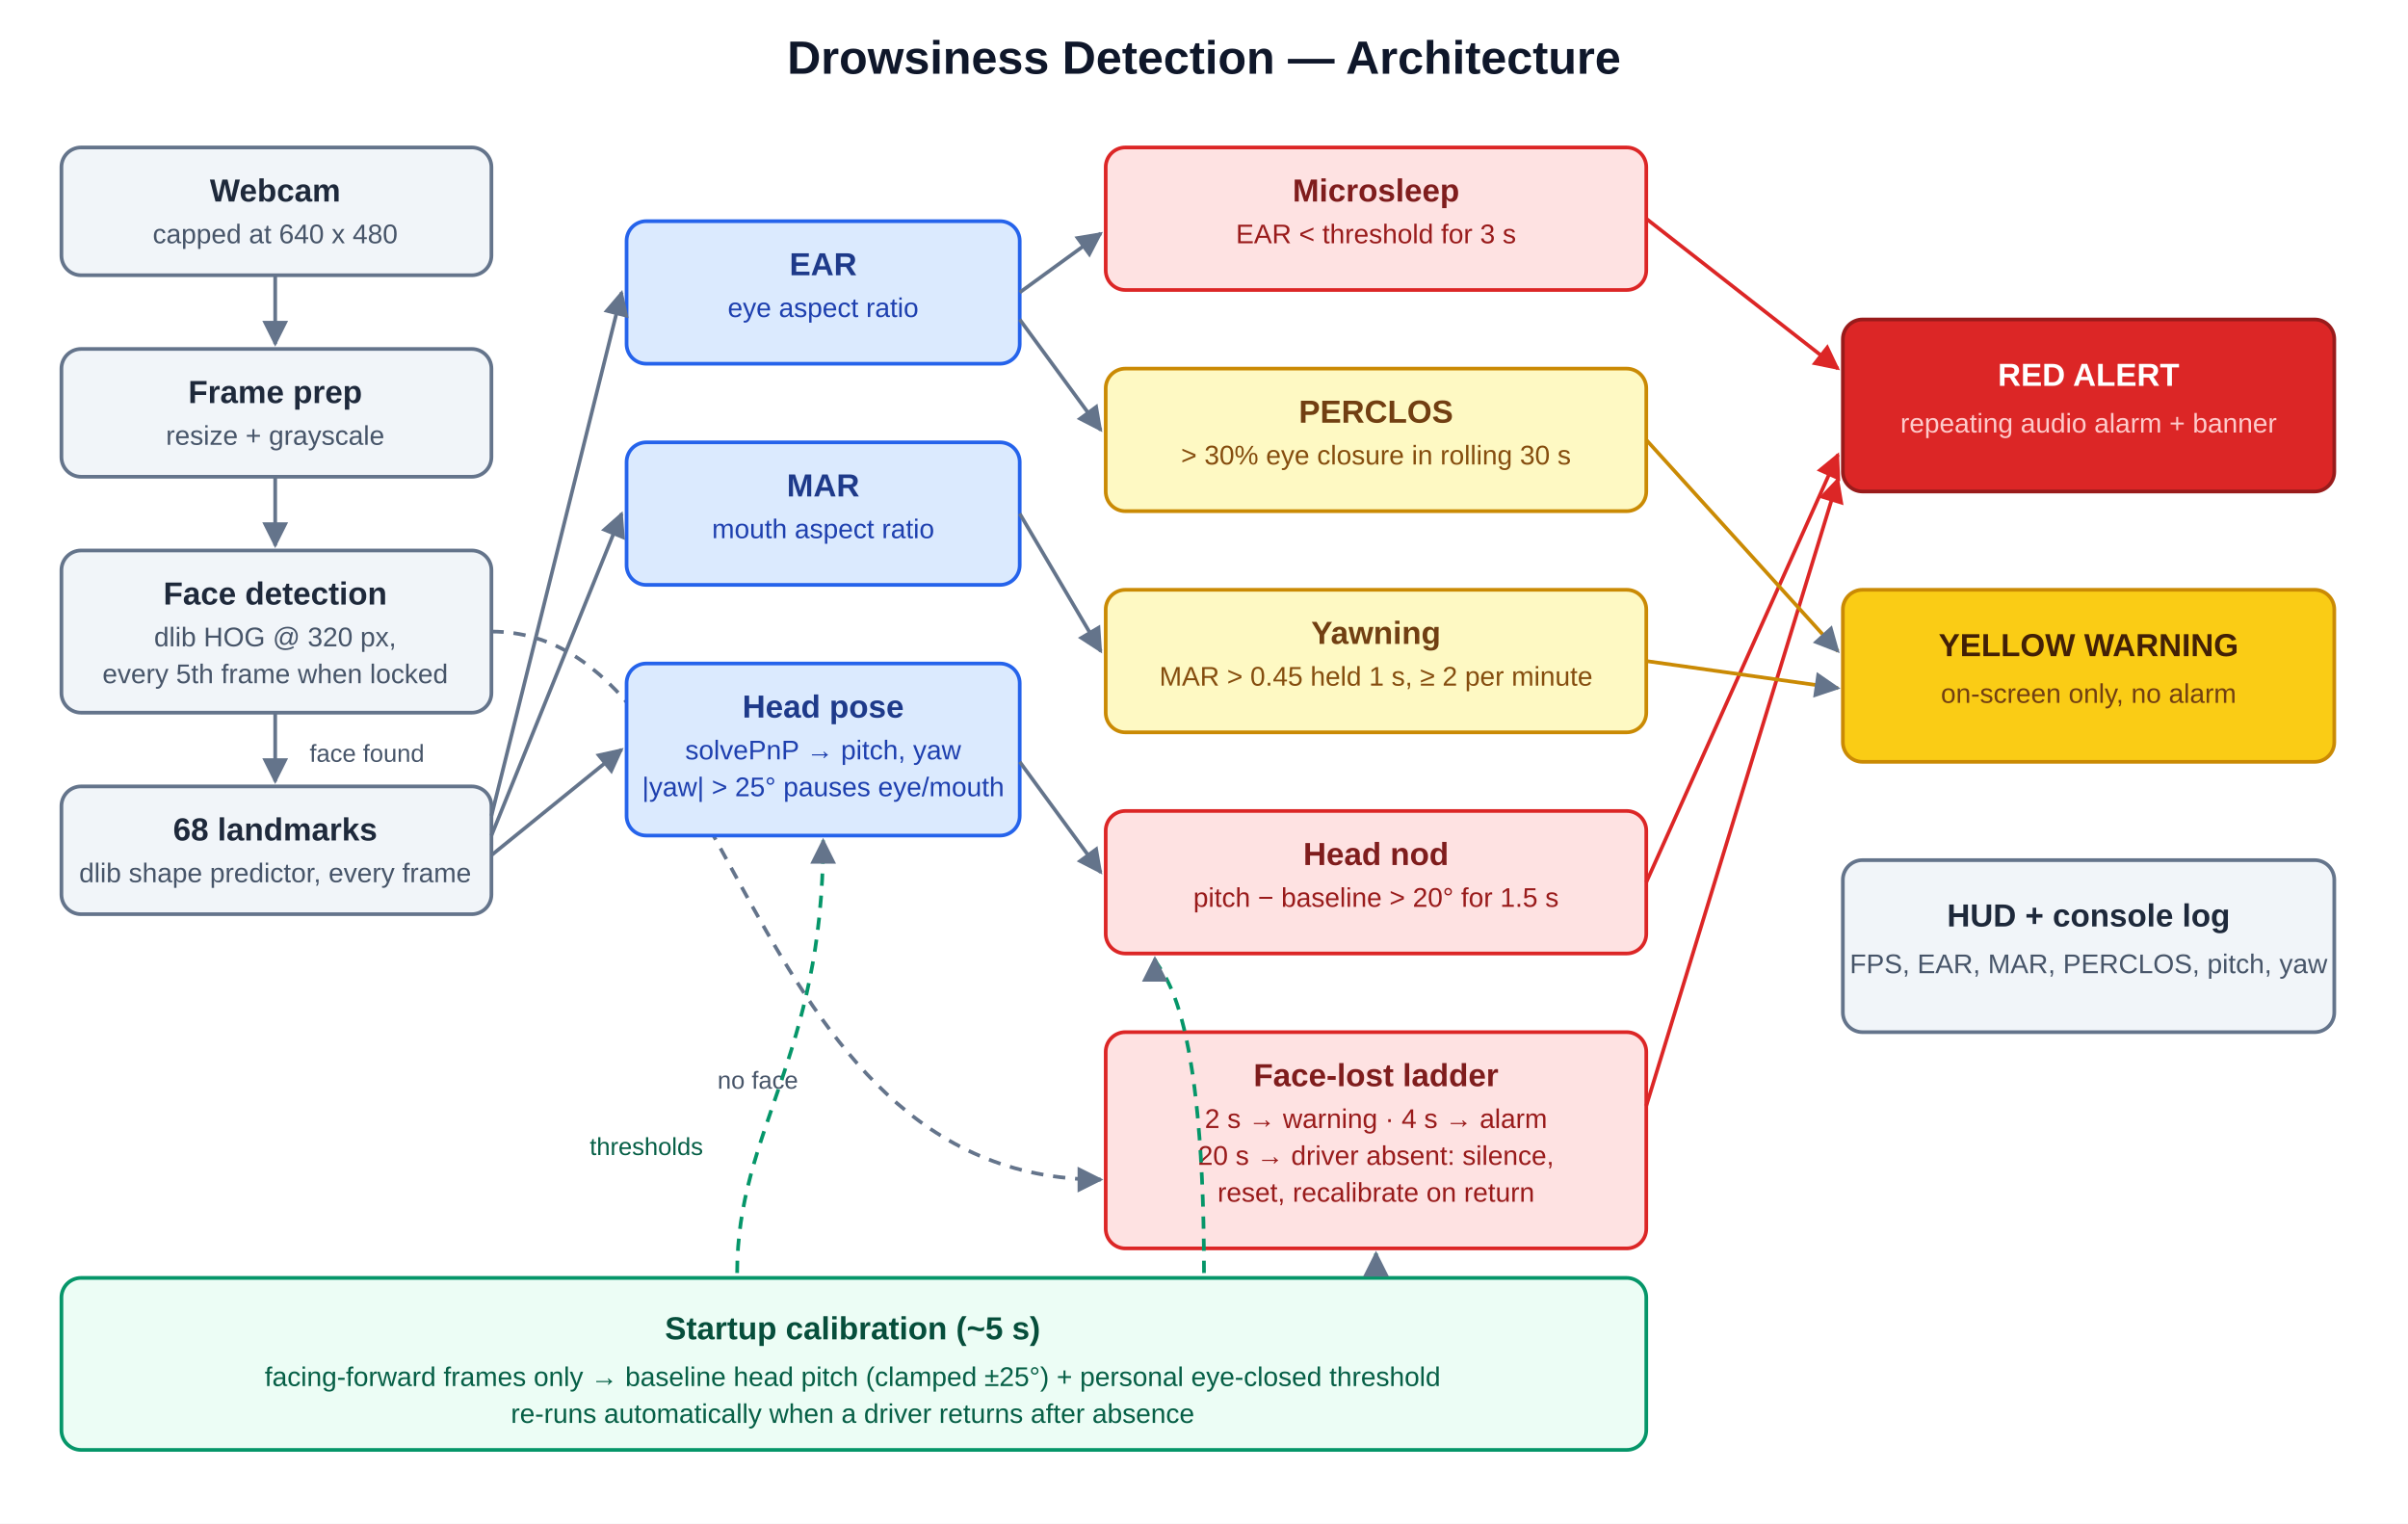
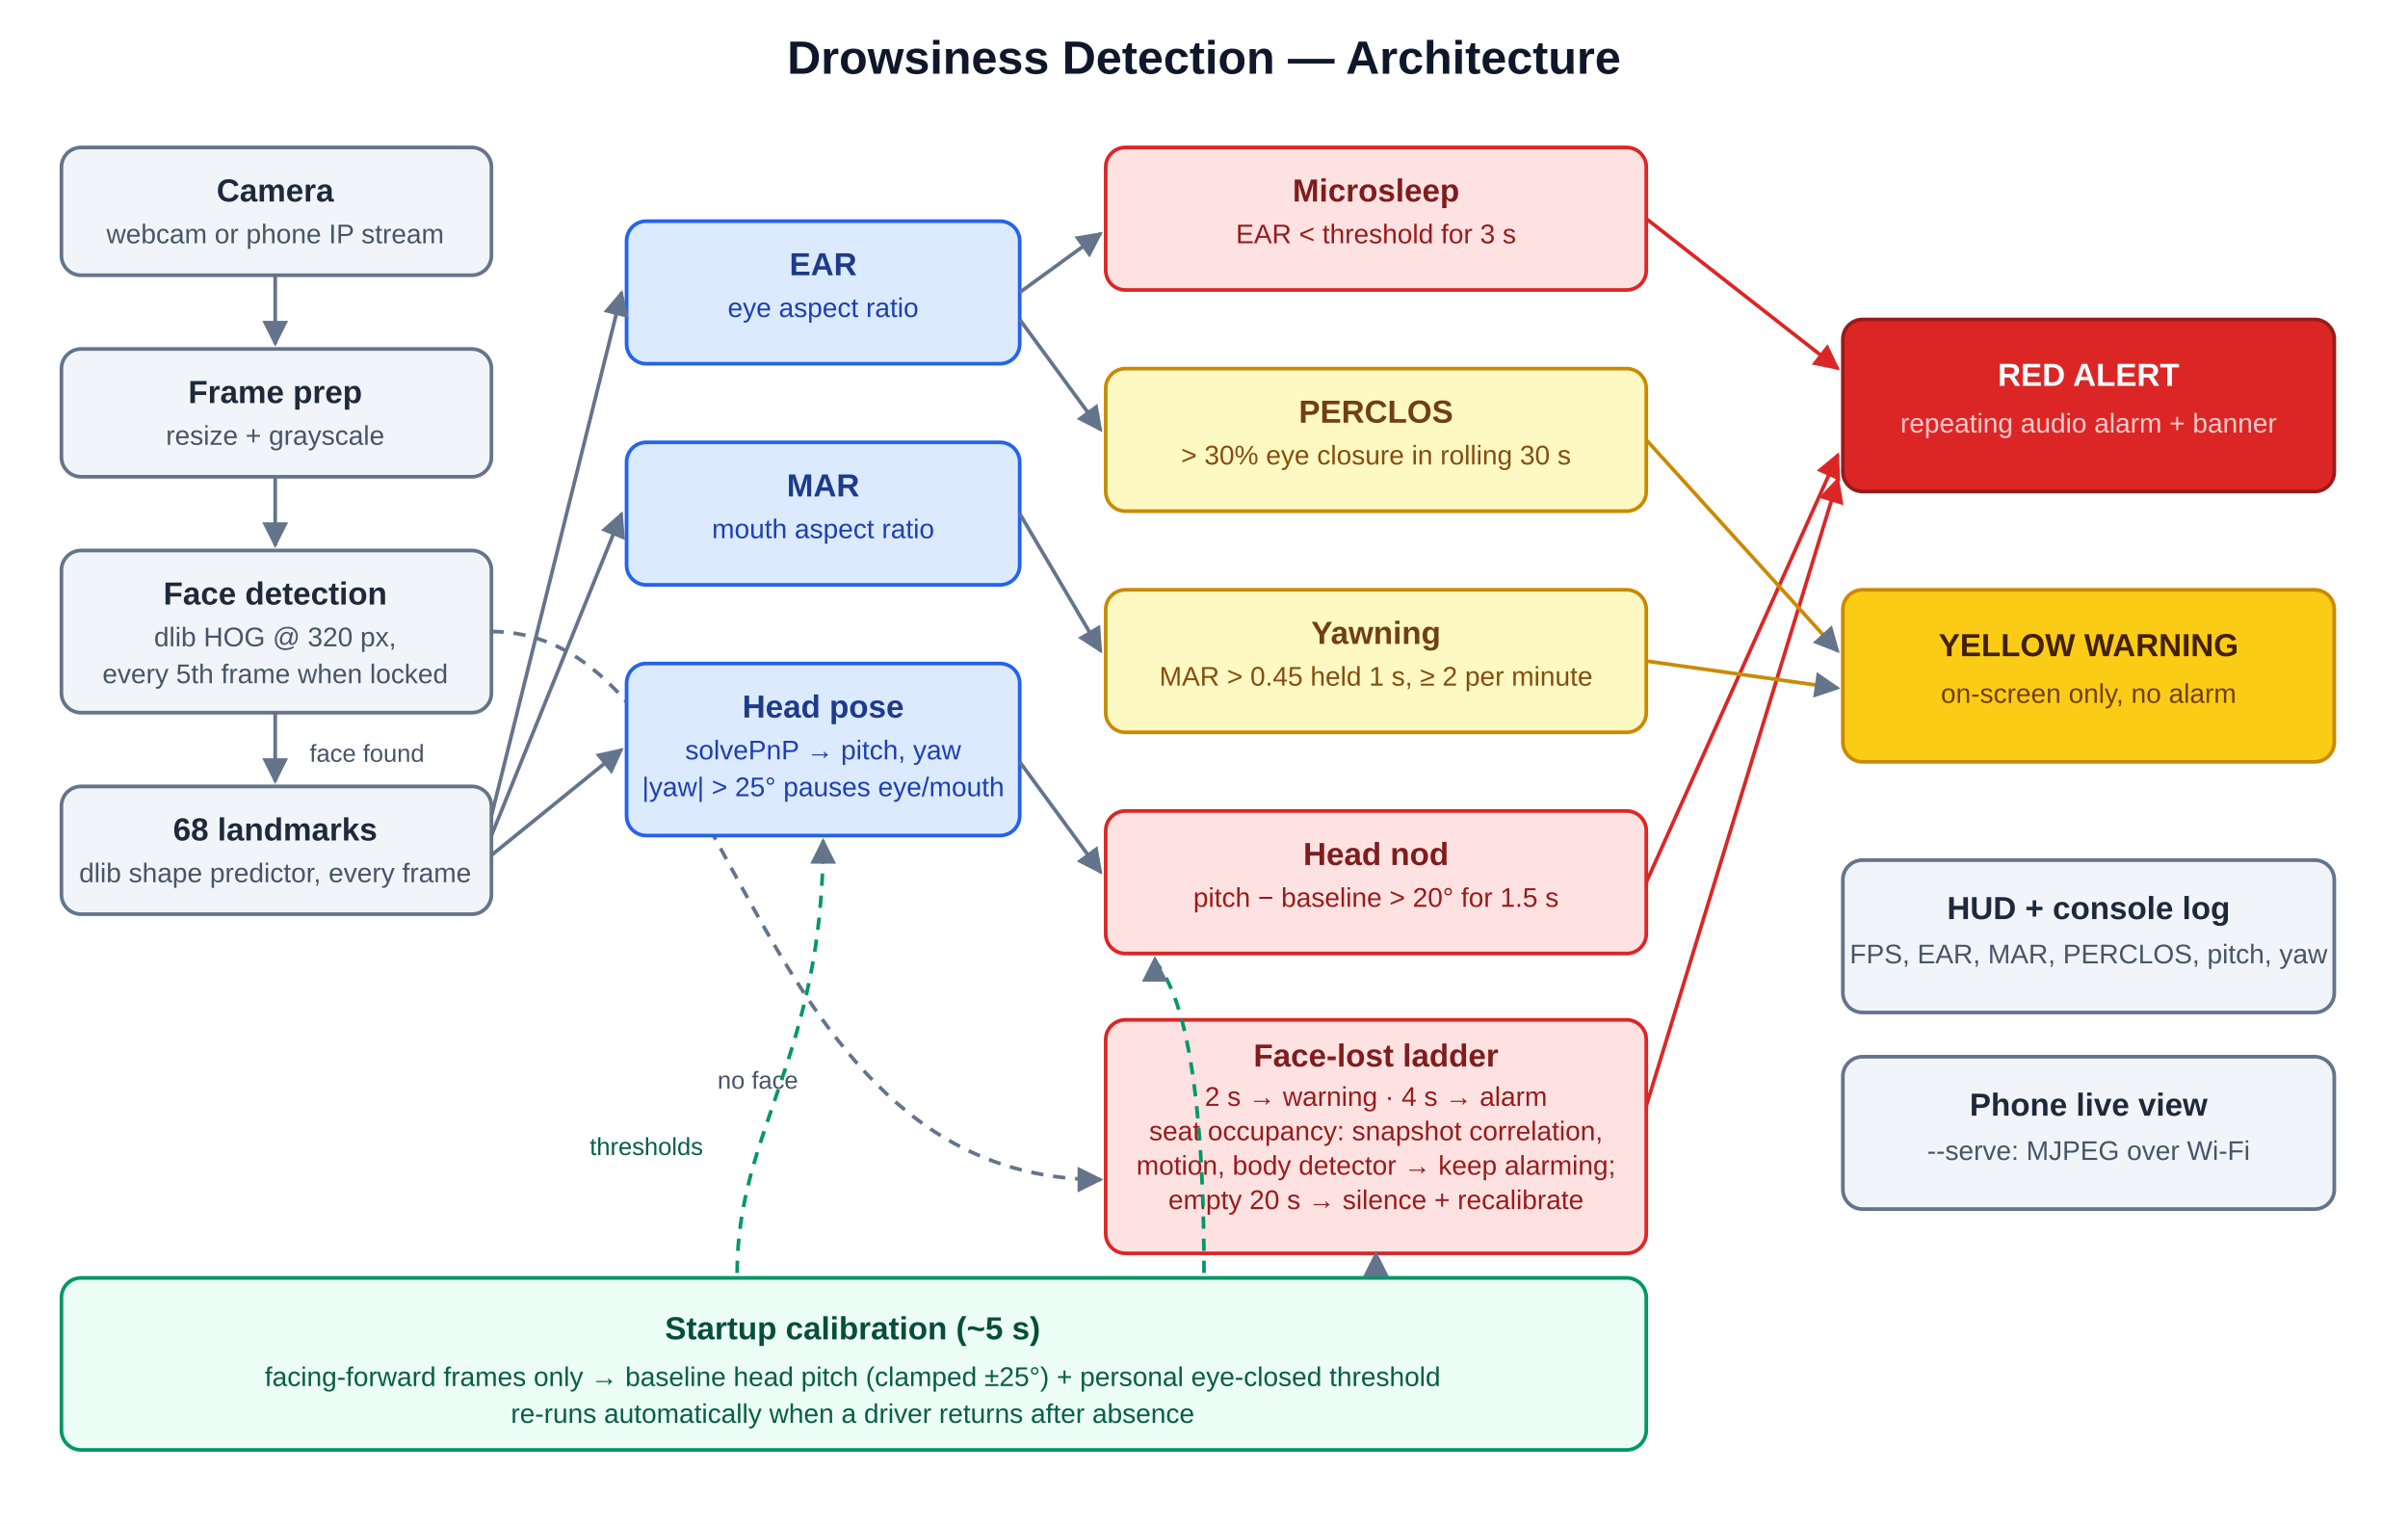
<svg xmlns="http://www.w3.org/2000/svg" viewBox="0 0 980 620" font-family="Segoe UI, Arial, sans-serif">
  <defs>
    <marker id="arrow" viewBox="0 0 10 10" refX="9" refY="5" markerWidth="7" markerHeight="7" orient="auto-start-reverse">
      <path d="M 0 0 L 10 5 L 0 10 z" fill="#64748b" />
    </marker>
    <marker id="arrowRed" viewBox="0 0 10 10" refX="9" refY="5" markerWidth="7" markerHeight="7" orient="auto-start-reverse">
      <path d="M 0 0 L 10 5 L 0 10 z" fill="#dc2626" />
    </marker>
  </defs>
  <rect x="0" y="0" width="980" height="620" fill="#ffffff" />
  <text x="490" y="30" text-anchor="middle" font-size="19" font-weight="700" fill="#0f172a">Drowsiness Detection — Architecture</text>
  <rect x="25" y="60" width="175" height="52" rx="8" fill="#f1f5f9" stroke="#64748b" stroke-width="1.5" />
-   <text x="112" y="82" text-anchor="middle" font-size="13" font-weight="600" fill="#1e293b">Webcam</text>
-   <text x="112" y="99" text-anchor="middle" font-size="11" fill="#475569">capped at 640 x 480</text>
+   <text x="112" y="82" text-anchor="middle" font-size="13" font-weight="600" fill="#1e293b">Camera</text>
+   <text x="112" y="99" text-anchor="middle" font-size="11" fill="#475569">webcam or phone IP stream</text>
  <line x1="112" y1="112" x2="112" y2="140" stroke="#64748b" stroke-width="1.5" marker-end="url(#arrow)" />
  <rect x="25" y="142" width="175" height="52" rx="8" fill="#f1f5f9" stroke="#64748b" stroke-width="1.5" />
  <text x="112" y="164" text-anchor="middle" font-size="13" font-weight="600" fill="#1e293b">Frame prep</text>
  <text x="112" y="181" text-anchor="middle" font-size="11" fill="#475569">resize + grayscale</text>
  <line x1="112" y1="194" x2="112" y2="222" stroke="#64748b" stroke-width="1.5" marker-end="url(#arrow)" />
  <rect x="25" y="224" width="175" height="66" rx="8" fill="#f1f5f9" stroke="#64748b" stroke-width="1.5" />
  <text x="112" y="246" text-anchor="middle" font-size="13" font-weight="600" fill="#1e293b">Face detection</text>
  <text x="112" y="263" text-anchor="middle" font-size="11" fill="#475569">dlib HOG @ 320 px,</text>
  <text x="112" y="278" text-anchor="middle" font-size="11" fill="#475569">every 5th frame when locked</text>
  <line x1="112" y1="290" x2="112" y2="318" stroke="#64748b" stroke-width="1.5" marker-end="url(#arrow)" />
  <text x="126" y="310" font-size="10" fill="#475569">face found</text>
  <rect x="25" y="320" width="175" height="52" rx="8" fill="#f1f5f9" stroke="#64748b" stroke-width="1.5" />
  <text x="112" y="342" text-anchor="middle" font-size="13" font-weight="600" fill="#1e293b">68 landmarks</text>
  <text x="112" y="359" text-anchor="middle" font-size="11" fill="#475569">dlib shape predictor, every frame</text>
  <path d="M 200 257 C 300 257 300 480 448 480" fill="none" stroke="#64748b" stroke-width="1.5" stroke-dasharray="5 4" marker-end="url(#arrow)" />
  <text x="292" y="443" font-size="10" fill="#475569">no face</text>
  <rect x="255" y="90" width="160" height="58" rx="8" fill="#dbeafe" stroke="#2563eb" stroke-width="1.5" />
  <text x="335" y="112" text-anchor="middle" font-size="13" font-weight="600" fill="#1e3a8a">EAR</text>
  <text x="335" y="129" text-anchor="middle" font-size="11" fill="#1e40af">eye aspect ratio</text>
  <rect x="255" y="180" width="160" height="58" rx="8" fill="#dbeafe" stroke="#2563eb" stroke-width="1.5" />
  <text x="335" y="202" text-anchor="middle" font-size="13" font-weight="600" fill="#1e3a8a">MAR</text>
  <text x="335" y="219" text-anchor="middle" font-size="11" fill="#1e40af">mouth aspect ratio</text>
  <rect x="255" y="270" width="160" height="70" rx="8" fill="#dbeafe" stroke="#2563eb" stroke-width="1.5" />
  <text x="335" y="292" text-anchor="middle" font-size="13" font-weight="600" fill="#1e3a8a">Head pose</text>
  <text x="335" y="309" text-anchor="middle" font-size="11" fill="#1e40af">solvePnP → pitch, yaw</text>
  <text x="335" y="324" text-anchor="middle" font-size="11" fill="#1e40af">|yaw| &gt; 25° pauses eye/mouth</text>
  <line x1="200" y1="332" x2="253" y2="119" stroke="#64748b" stroke-width="1.5" marker-end="url(#arrow)" />
  <line x1="200" y1="340" x2="253" y2="209" stroke="#64748b" stroke-width="1.5" marker-end="url(#arrow)" />
  <line x1="200" y1="348" x2="253" y2="305" stroke="#64748b" stroke-width="1.5" marker-end="url(#arrow)" />
  <rect x="450" y="60" width="220" height="58" rx="8" fill="#fee2e2" stroke="#dc2626" stroke-width="1.5" />
  <text x="560" y="82" text-anchor="middle" font-size="13" font-weight="600" fill="#7f1d1d">Microsleep</text>
  <text x="560" y="99" text-anchor="middle" font-size="11" fill="#991b1b">EAR &lt; threshold for 3 s</text>
  <rect x="450" y="150" width="220" height="58" rx="8" fill="#fef9c3" stroke="#ca8a04" stroke-width="1.5" />
  <text x="560" y="172" text-anchor="middle" font-size="13" font-weight="600" fill="#713f12">PERCLOS</text>
  <text x="560" y="189" text-anchor="middle" font-size="11" fill="#854d0e">&gt; 30% eye closure in rolling 30 s</text>
  <rect x="450" y="240" width="220" height="58" rx="8" fill="#fef9c3" stroke="#ca8a04" stroke-width="1.5" />
  <text x="560" y="262" text-anchor="middle" font-size="13" font-weight="600" fill="#713f12">Yawning</text>
  <text x="560" y="279" text-anchor="middle" font-size="11" fill="#854d0e">MAR &gt; 0.45 held 1 s, ≥ 2 per minute</text>
  <rect x="450" y="330" width="220" height="58" rx="8" fill="#fee2e2" stroke="#dc2626" stroke-width="1.5" />
  <text x="560" y="352" text-anchor="middle" font-size="13" font-weight="600" fill="#7f1d1d">Head nod</text>
  <text x="560" y="369" text-anchor="middle" font-size="11" fill="#991b1b">pitch − baseline &gt; 20° for 1.5 s</text>
-   <rect x="450" y="420" width="220" height="88" rx="8" fill="#fee2e2" stroke="#dc2626" stroke-width="1.5" />
-   <text x="560" y="442" text-anchor="middle" font-size="13" font-weight="600" fill="#7f1d1d">Face-lost ladder</text>
-   <text x="560" y="459" text-anchor="middle" font-size="11" fill="#991b1b">2 s → warning · 4 s → alarm</text>
-   <text x="560" y="474" text-anchor="middle" font-size="11" fill="#991b1b">20 s → driver absent: silence,</text>
-   <text x="560" y="489" text-anchor="middle" font-size="11" fill="#991b1b">reset, recalibrate on return</text>
+   <rect x="450" y="415" width="220" height="95" rx="8" fill="#fee2e2" stroke="#dc2626" stroke-width="1.5" />
+   <text x="560" y="434" text-anchor="middle" font-size="13" font-weight="600" fill="#7f1d1d">Face-lost ladder</text>
+   <text x="560" y="450" text-anchor="middle" font-size="11" fill="#991b1b">2 s → warning · 4 s → alarm</text>
+   <text x="560" y="464" text-anchor="middle" font-size="11" fill="#991b1b">seat occupancy: snapshot correlation,</text>
+   <text x="560" y="478" text-anchor="middle" font-size="11" fill="#991b1b">motion, body detector → keep alarming;</text>
+   <text x="560" y="492" text-anchor="middle" font-size="11" fill="#991b1b">empty 20 s → silence + recalibrate</text>
  <line x1="415" y1="119" x2="448" y2="95" stroke="#64748b" stroke-width="1.5" marker-end="url(#arrow)" />
  <line x1="415" y1="130" x2="448" y2="175" stroke="#64748b" stroke-width="1.5" marker-end="url(#arrow)" />
  <line x1="415" y1="209" x2="448" y2="265" stroke="#64748b" stroke-width="1.5" marker-end="url(#arrow)" />
  <line x1="415" y1="310" x2="448" y2="355" stroke="#64748b" stroke-width="1.5" marker-end="url(#arrow)" />
  <rect x="750" y="130" width="200" height="70" rx="8" fill="#dc2626" stroke="#991b1b" stroke-width="1.5" />
  <text x="850" y="157" text-anchor="middle" font-size="13" font-weight="700" fill="#ffffff">RED ALERT</text>
  <text x="850" y="176" text-anchor="middle" font-size="11" fill="#fecaca">repeating audio alarm + banner</text>
  <rect x="750" y="240" width="200" height="70" rx="8" fill="#facc15" stroke="#ca8a04" stroke-width="1.5" />
  <text x="850" y="267" text-anchor="middle" font-size="13" font-weight="700" fill="#422006">YELLOW WARNING</text>
  <text x="850" y="286" text-anchor="middle" font-size="11" fill="#713f12">on-screen only, no alarm</text>
-   <rect x="750" y="350" width="200" height="70" rx="8" fill="#f1f5f9" stroke="#64748b" stroke-width="1.5" />
-   <text x="850" y="377" text-anchor="middle" font-size="13" font-weight="600" fill="#1e293b">HUD + console log</text>
-   <text x="850" y="396" text-anchor="middle" font-size="11" fill="#475569">FPS, EAR, MAR, PERCLOS, pitch, yaw</text>
+   <rect x="750" y="350" width="200" height="62" rx="8" fill="#f1f5f9" stroke="#64748b" stroke-width="1.5" />
+   <text x="850" y="374" text-anchor="middle" font-size="13" font-weight="600" fill="#1e293b">HUD + console log</text>
+   <text x="850" y="392" text-anchor="middle" font-size="11" fill="#475569">FPS, EAR, MAR, PERCLOS, pitch, yaw</text>
+   <rect x="750" y="430" width="200" height="62" rx="8" fill="#f1f5f9" stroke="#64748b" stroke-width="1.5" />
+   <text x="850" y="454" text-anchor="middle" font-size="13" font-weight="600" fill="#1e293b">Phone live view</text>
+   <text x="850" y="472" text-anchor="middle" font-size="11" fill="#475569">--serve: MJPEG over Wi-Fi</text>
  <line x1="670" y1="89" x2="748" y2="150" stroke="#dc2626" stroke-width="1.5" marker-end="url(#arrowRed)" />
  <line x1="670" y1="359" x2="748" y2="185" stroke="#dc2626" stroke-width="1.5" marker-end="url(#arrowRed)" />
  <line x1="670" y1="450" x2="748" y2="195" stroke="#dc2626" stroke-width="1.5" marker-end="url(#arrowRed)" />
  <line x1="670" y1="179" x2="748" y2="265" stroke="#ca8a04" stroke-width="1.5" marker-end="url(#arrow)" />
  <line x1="670" y1="269" x2="748" y2="280" stroke="#ca8a04" stroke-width="1.5" marker-end="url(#arrow)" />
  <rect x="25" y="520" width="645" height="70" rx="8" fill="#ecfdf5" stroke="#059669" stroke-width="1.5" />
  <text x="347" y="545" text-anchor="middle" font-size="13" font-weight="600" fill="#064e3b">Startup calibration (~5 s)</text>
  <text x="347" y="564" text-anchor="middle" font-size="11" fill="#065f46">facing-forward frames only → baseline head pitch (clamped ±25°) + personal eye-closed threshold</text>
  <text x="347" y="579" text-anchor="middle" font-size="11" fill="#065f46">re-runs automatically when a driver returns after absence</text>
  <line x1="560" y1="518" x2="560" y2="510" stroke="#059669" stroke-width="1.5" marker-end="url(#arrow)" />
  <path d="M 490 518 C 490 400 470 395 470 390" fill="none" stroke="#059669" stroke-width="1.5" stroke-dasharray="5 4" marker-end="url(#arrow)" />
  <path d="M 300 518 C 300 460 335 430 335 342" fill="none" stroke="#059669" stroke-width="1.5" stroke-dasharray="5 4" marker-end="url(#arrow)" />
  <text x="240" y="470" font-size="10" fill="#065f46">thresholds</text>
</svg>
